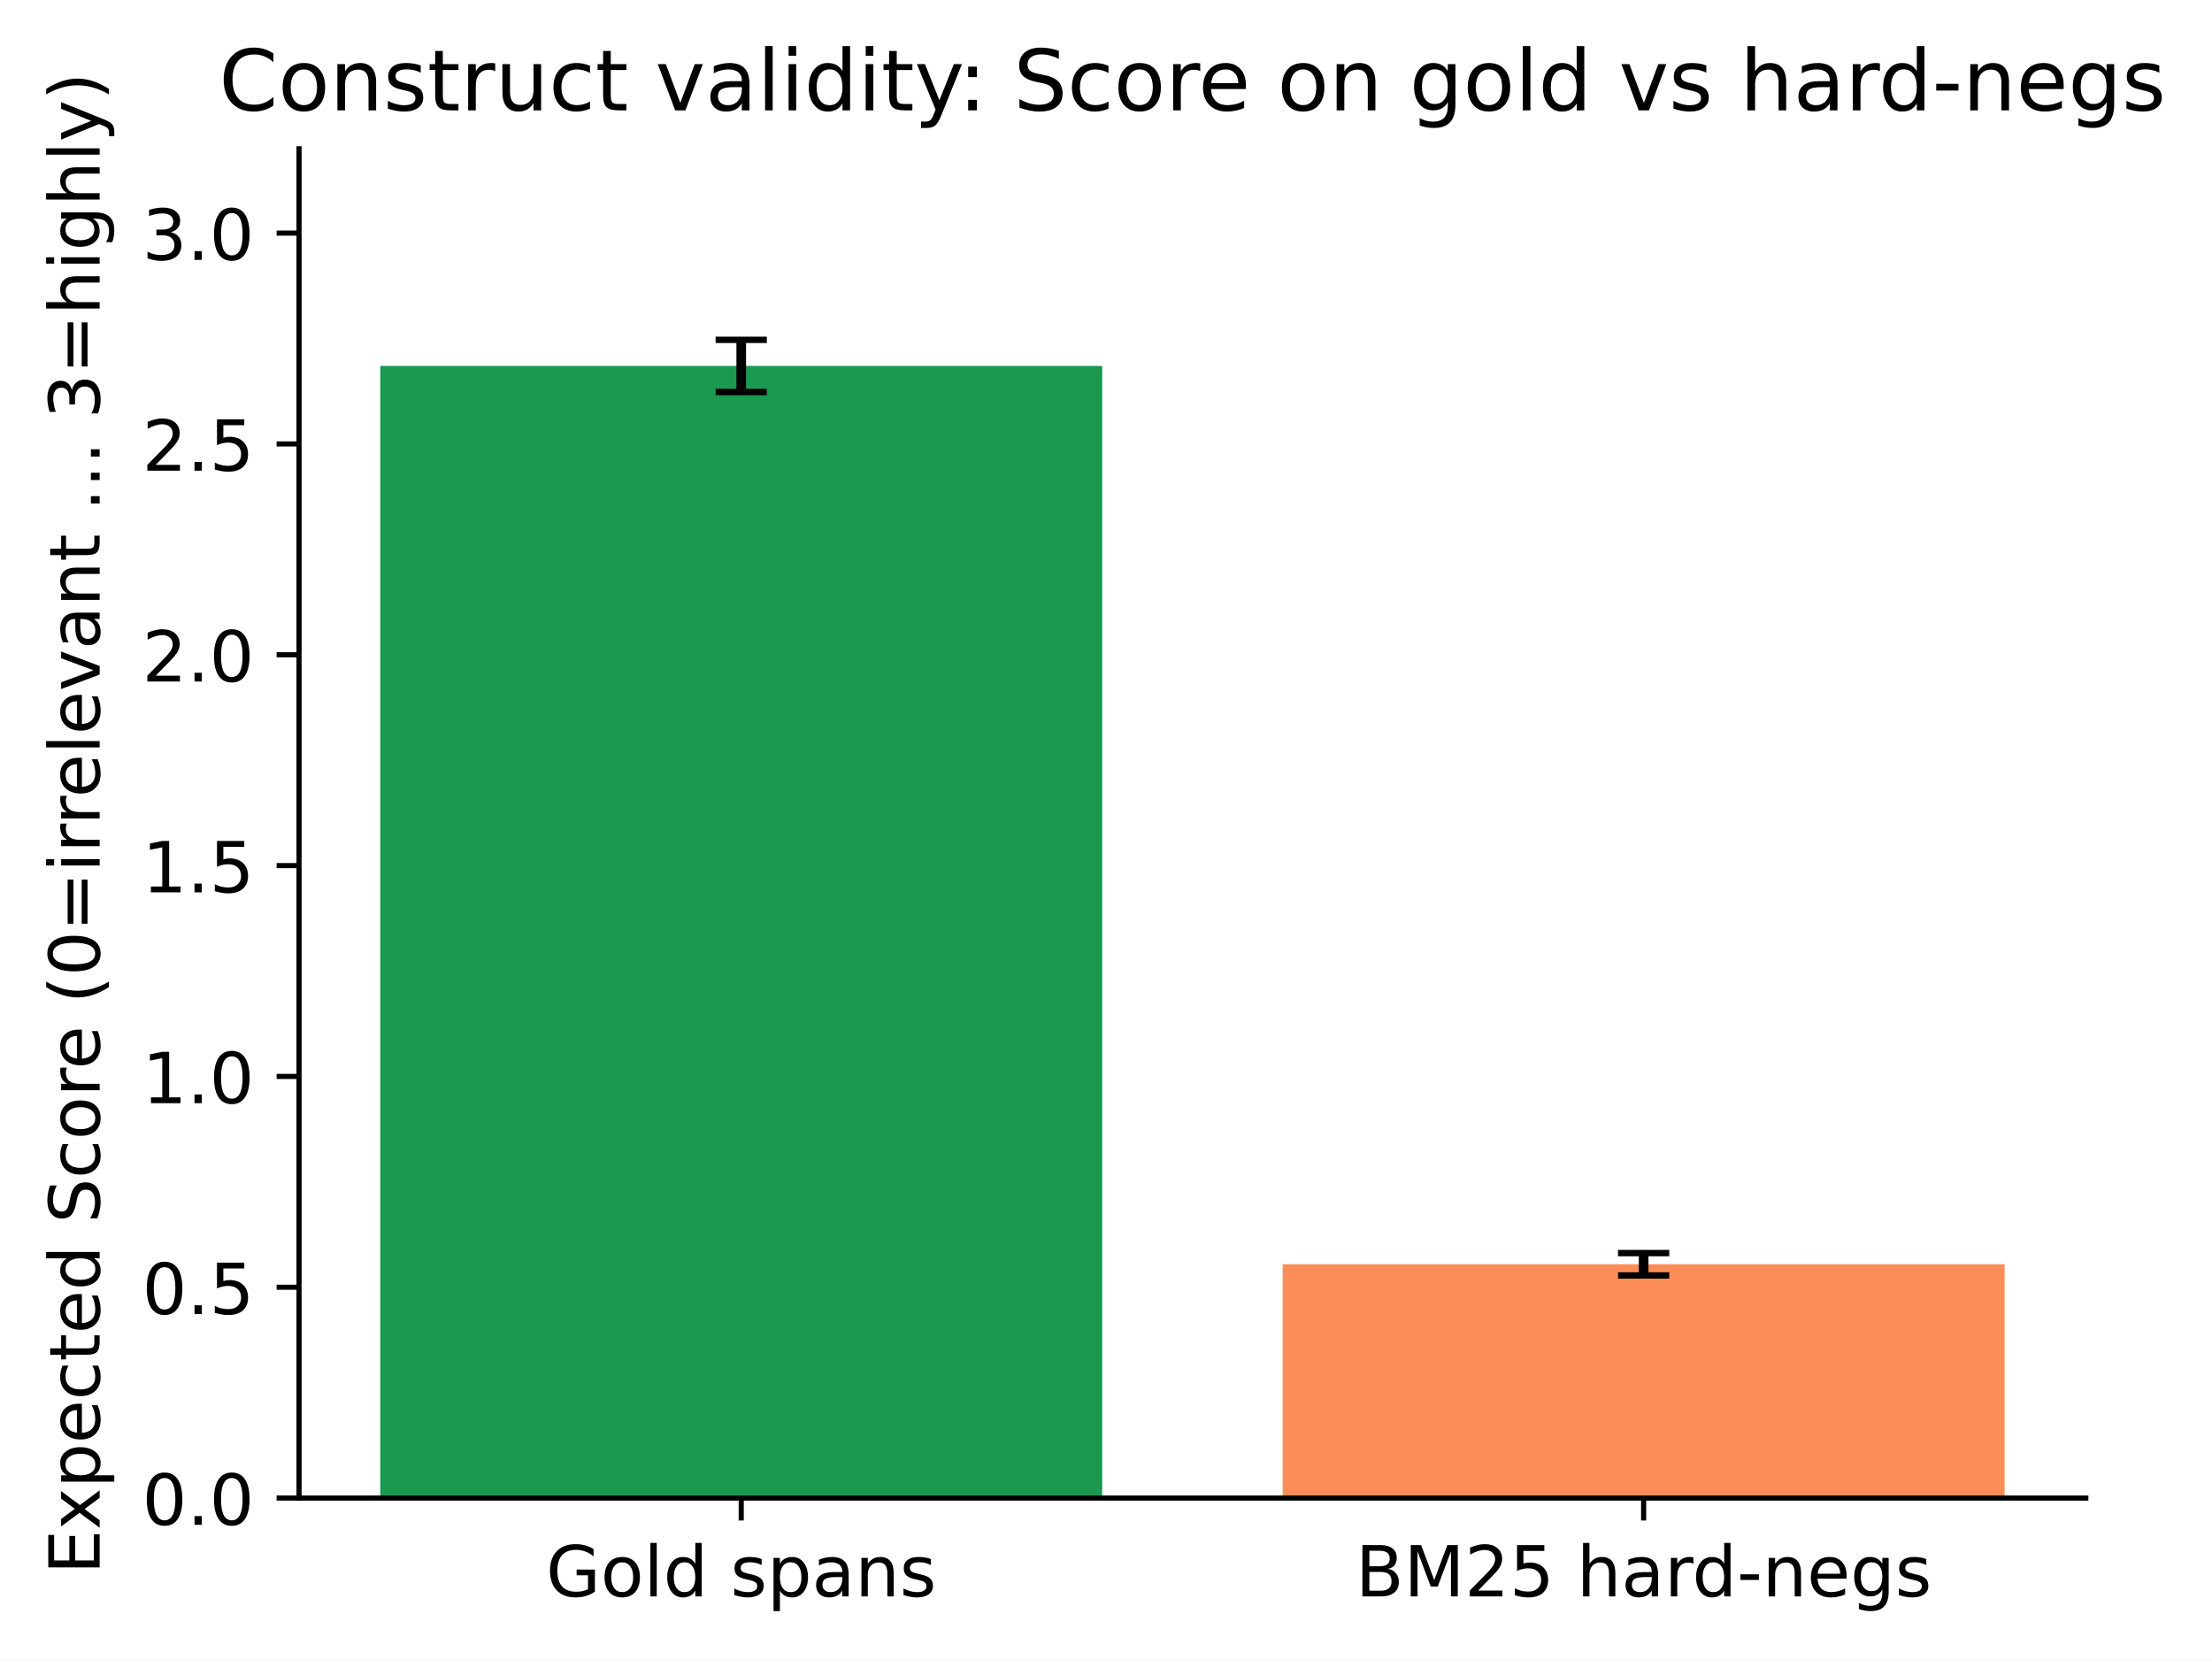
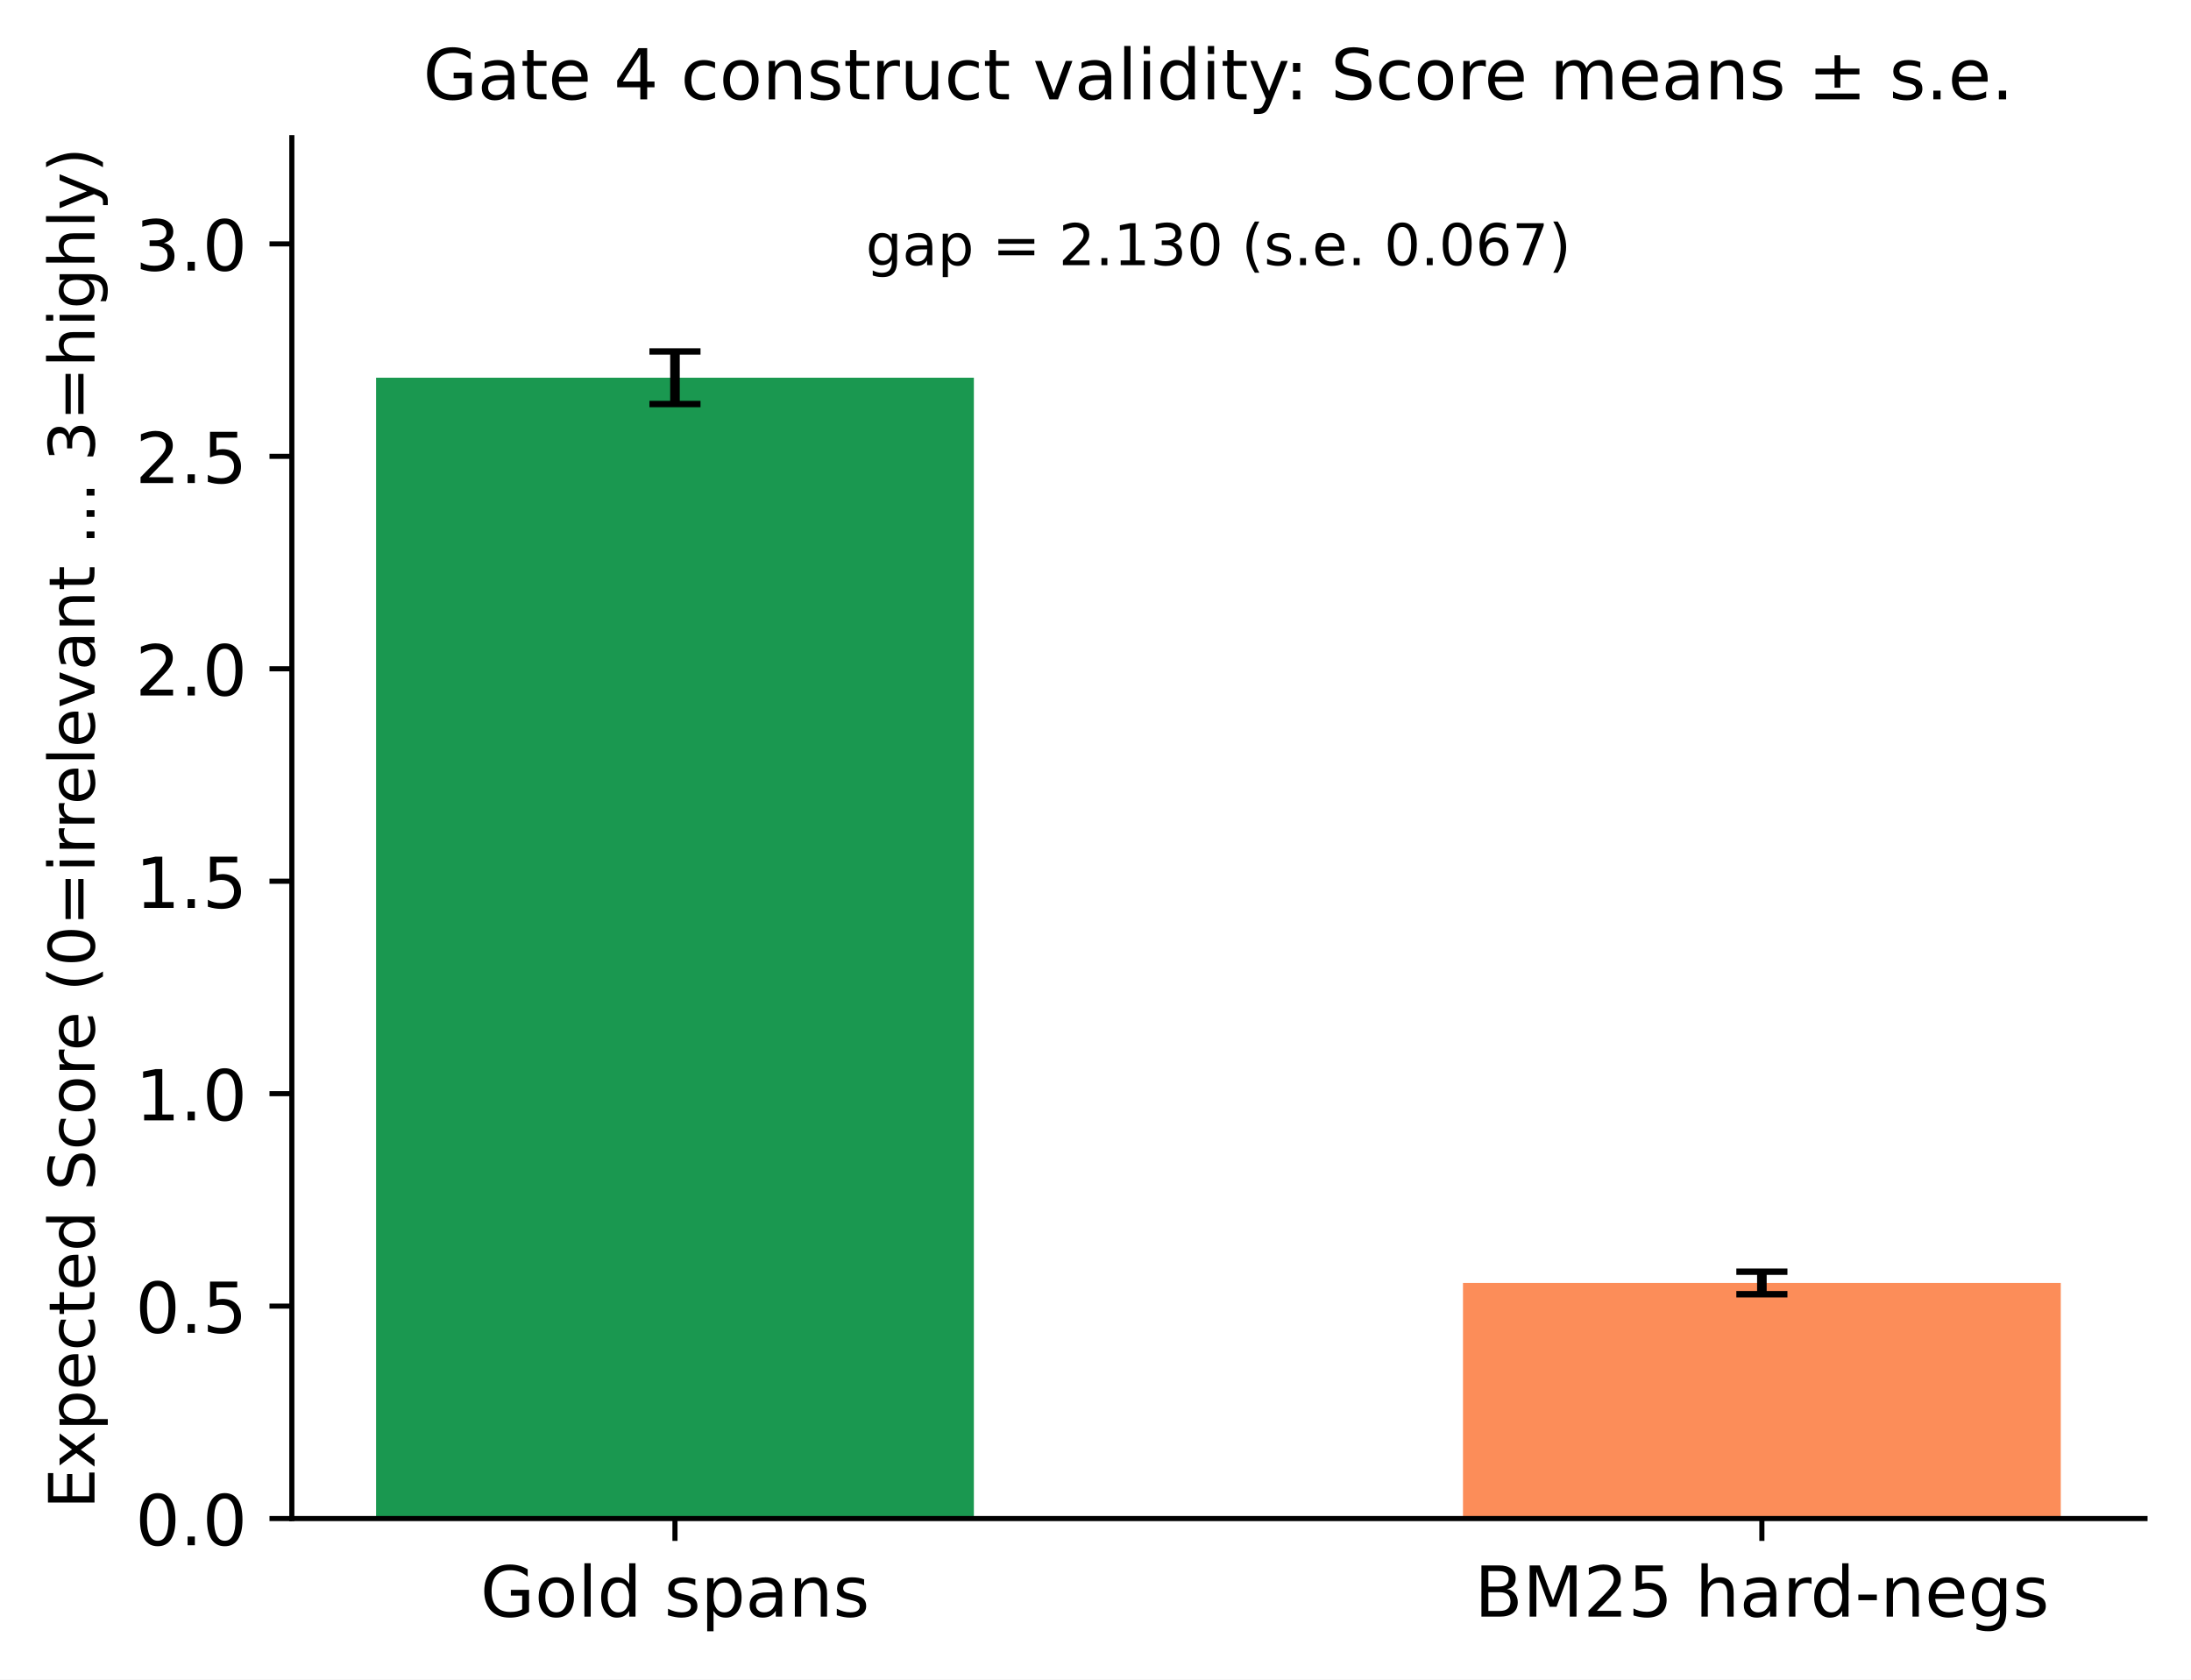
- <svg xmlns="http://www.w3.org/2000/svg" xmlns:xlink="http://www.w3.org/1999/xlink" width="345.397pt" height="259.103pt" viewBox="0 0 345.397 259.103" version="1.1">
+ <svg xmlns="http://www.w3.org/2000/svg" xmlns:xlink="http://www.w3.org/1999/xlink" width="343.054pt" height="262.975pt" viewBox="0 0 343.054 262.975" version="1.1">
  <defs>
    <style type="text/css">*{stroke-linejoin: round; stroke-linecap: butt}</style>
  </defs>
  <g id="figure_1">
    <g id="patch_1">
-       <path d="M -0 259.103  L 345.397 259.103  L 345.397 0  L -0 0  z " style="fill: #ffffff" />
+       <path d="M 0 262.975  L 343.054 262.975  L 343.054 0  L 0 0  z " style="fill: #ffffff" />
    </g>
    <g id="axes_1">
      <g id="patch_2">
-         <path d="M 46.694 233.902  L 325.694 233.902  L 325.694 23.23  L 46.694 23.23  z " style="fill: #ffffff" />
+         <path d="M 45.694 237.774  L 335.854 237.774  L 335.854 21.558  L 45.694 21.558  z " style="fill: #ffffff" />
      </g>
      <g id="patch_3">
-         <path d="M 59.376 233.902  L 172.103 233.902  L 172.103 57.135  L 59.376 57.135  z " clip-path="url(#pf8741331c6)" style="fill: #1a9850" />
+         <path d="M 58.883 237.774  L 152.483 237.774  L 152.483 59.147  L 58.883 59.147  z " clip-path="url(#pce13cbc22a)" style="fill: #1a9850" />
      </g>
      <g id="patch_4">
-         <path d="M 200.285 233.902  L 313.012 233.902  L 313.012 197.396  L 200.285 197.396  z " clip-path="url(#pf8741331c6)" style="fill: #fc8d59" />
+         <path d="M 229.065 237.774  L 322.665 237.774  L 322.665 200.884  L 229.065 200.884  z " clip-path="url(#pce13cbc22a)" style="fill: #fc8d59" />
      </g>
      <g id="matplotlib.axis_1">
        <g id="xtick_1">
          <g id="line2d_1">
            <defs>
-               <path id="mf55447195d" d="M 0 0  L 0 3.5  " style="stroke: #000000; stroke-width: 0.8" />
+               <path id="md27e82ccd0" d="M 0 0  L 0 3.5  " style="stroke: #000000; stroke-width: 0.8" />
            </defs>
            <g>
-               <use xlink:href="#mf55447195d" x="115.74" y="233.902" style="stroke: #000000; stroke-width: 0.8" />
+               <use xlink:href="#md27e82ccd0" x="105.683" y="237.774" style="stroke: #000000; stroke-width: 0.8" />
            </g>
          </g>
          <g id="text_1">
-             <g transform="translate(85.26717 249.2602) scale(0.11 -0.11)">
+             <g transform="translate(75.21073 253.1326) scale(0.11 -0.11)">
              <defs>
                <path id="DejaVuSans-2a" d="M 3809 666  L 3809 1919  L 2778 1919  L 2778 2438  L 4434 2438  L 4434 434  Q 4069 175 3628 42  Q 3188 -91 2688 -91  Q 1594 -91 976 548  Q 359 1188 359 2328  Q 359 3472 976 4111  Q 1594 4750 2688 4750  Q 3144 4750 3555 4637  Q 3966 4525 4313 4306  L 4313 3634  Q 3963 3931 3569 4081  Q 3175 4231 2741 4231  Q 1884 4231 1454 3753  Q 1025 3275 1025 2328  Q 1025 1384 1454 906  Q 1884 428 2741 428  Q 3075 428 3337 486  Q 3600 544 3809 666  z " transform="scale(0.015625)" />
                <path id="DejaVuSans-52" d="M 1959 3097  Q 1497 3097 1228 2736  Q 959 2375 959 1747  Q 959 1119 1226 758  Q 1494 397 1959 397  Q 2419 397 2687 759  Q 2956 1122 2956 1747  Q 2956 2369 2687 2733  Q 2419 3097 1959 3097  z M 1959 3584  Q 2709 3584 3137 3096  Q 3566 2609 3566 1747  Q 3566 888 3137 398  Q 2709 -91 1959 -91  Q 1206 -91 779 398  Q 353 888 353 1747  Q 353 2609 779 3096  Q 1206 3584 1959 3584  z " transform="scale(0.015625)" />
                <path id="DejaVuSans-4f" d="M 603 4863  L 1178 4863  L 1178 0  L 603 0  L 603 4863  z " transform="scale(0.015625)" />
                <path id="DejaVuSans-47" d="M 2906 2969  L 2906 4863  L 3481 4863  L 3481 0  L 2906 0  L 2906 525  Q 2725 213 2448 61  Q 2172 -91 1784 -91  Q 1150 -91 751 415  Q 353 922 353 1747  Q 353 2572 751 3078  Q 1150 3584 1784 3584  Q 2172 3584 2448 3432  Q 2725 3281 2906 2969  z M 947 1747  Q 947 1113 1208 752  Q 1469 391 1925 391  Q 2381 391 2643 752  Q 2906 1113 2906 1747  Q 2906 2381 2643 2742  Q 2381 3103 1925 3103  Q 1469 3103 1208 2742  Q 947 2381 947 1747  z " transform="scale(0.015625)" />
                <path id="DejaVuSans-3" transform="scale(0.015625)" />
                <path id="DejaVuSans-56" d="M 2834 3397  L 2834 2853  Q 2591 2978 2328 3040  Q 2066 3103 1784 3103  Q 1356 3103 1142 2972  Q 928 2841 928 2578  Q 928 2378 1081 2264  Q 1234 2150 1697 2047  L 1894 2003  Q 2506 1872 2764 1633  Q 3022 1394 3022 966  Q 3022 478 2636 193  Q 2250 -91 1575 -91  Q 1294 -91 989 -36  Q 684 19 347 128  L 347 722  Q 666 556 975 473  Q 1284 391 1588 391  Q 1994 391 2212 530  Q 2431 669 2431 922  Q 2431 1156 2273 1281  Q 2116 1406 1581 1522  L 1381 1569  Q 847 1681 609 1914  Q 372 2147 372 2553  Q 372 3047 722 3315  Q 1072 3584 1716 3584  Q 2034 3584 2315 3537  Q 2597 3491 2834 3397  z " transform="scale(0.015625)" />
                <path id="DejaVuSans-53" d="M 1159 525  L 1159 -1331  L 581 -1331  L 581 3500  L 1159 3500  L 1159 2969  Q 1341 3281 1617 3432  Q 1894 3584 2278 3584  Q 2916 3584 3314 3078  Q 3713 2572 3713 1747  Q 3713 922 3314 415  Q 2916 -91 2278 -91  Q 1894 -91 1617 61  Q 1341 213 1159 525  z M 3116 1747  Q 3116 2381 2855 2742  Q 2594 3103 2138 3103  Q 1681 3103 1420 2742  Q 1159 2381 1159 1747  Q 1159 1113 1420 752  Q 1681 391 2138 391  Q 2594 391 2855 752  Q 3116 1113 3116 1747  z " transform="scale(0.015625)" />
                <path id="DejaVuSans-44" d="M 2194 1759  Q 1497 1759 1228 1600  Q 959 1441 959 1056  Q 959 750 1161 570  Q 1363 391 1709 391  Q 2188 391 2477 730  Q 2766 1069 2766 1631  L 2766 1759  L 2194 1759  z M 3341 1997  L 3341 0  L 2766 0  L 2766 531  Q 2569 213 2275 61  Q 1981 -91 1556 -91  Q 1019 -91 701 211  Q 384 513 384 1019  Q 384 1609 779 1909  Q 1175 2209 1959 2209  L 2766 2209  L 2766 2266  Q 2766 2663 2505 2880  Q 2244 3097 1772 3097  Q 1472 3097 1187 3025  Q 903 2953 641 2809  L 641 3341  Q 956 3463 1253 3523  Q 1550 3584 1831 3584  Q 2591 3584 2966 3190  Q 3341 2797 3341 1997  z " transform="scale(0.015625)" />
                <path id="DejaVuSans-51" d="M 3513 2113  L 3513 0  L 2938 0  L 2938 2094  Q 2938 2591 2744 2837  Q 2550 3084 2163 3084  Q 1697 3084 1428 2787  Q 1159 2491 1159 1978  L 1159 0  L 581 0  L 581 3500  L 1159 3500  L 1159 2956  Q 1366 3272 1645 3428  Q 1925 3584 2291 3584  Q 2894 3584 3203 3211  Q 3513 2838 3513 2113  z " transform="scale(0.015625)" />
              </defs>
              <use xlink:href="#DejaVuSans-2a" />
              <use xlink:href="#DejaVuSans-52" transform="translate(77.48438 0)" />
              <use xlink:href="#DejaVuSans-4f" transform="translate(138.6719 0)" />
              <use xlink:href="#DejaVuSans-47" transform="translate(166.4531 0)" />
              <use xlink:href="#DejaVuSans-3" transform="translate(229.9375 0)" />
              <use xlink:href="#DejaVuSans-56" transform="translate(261.7188 0)" />
              <use xlink:href="#DejaVuSans-53" transform="translate(313.8125 0)" />
              <use xlink:href="#DejaVuSans-44" transform="translate(377.2969 0)" />
              <use xlink:href="#DejaVuSans-51" transform="translate(438.5781 0)" />
              <use xlink:href="#DejaVuSans-56" transform="translate(501.9531 0)" />
            </g>
          </g>
        </g>
        <g id="xtick_2">
          <g id="line2d_2">
            <g>
-               <use xlink:href="#mf55447195d" x="256.649" y="233.902" style="stroke: #000000; stroke-width: 0.8" />
+               <use xlink:href="#md27e82ccd0" x="275.865" y="237.774" style="stroke: #000000; stroke-width: 0.8" />
            </g>
          </g>
          <g id="text_2">
-             <g transform="translate(211.6597 249.2602) scale(0.11 -0.11)">
+             <g transform="translate(230.876 253.1326) scale(0.11 -0.11)">
              <defs>
                <path id="DejaVuSans-25" d="M 1259 2228  L 1259 519  L 2272 519  Q 2781 519 3026 730  Q 3272 941 3272 1375  Q 3272 1813 3026 2020  Q 2781 2228 2272 2228  L 1259 2228  z M 1259 4147  L 1259 2741  L 2194 2741  Q 2656 2741 2882 2914  Q 3109 3088 3109 3444  Q 3109 3797 2882 3972  Q 2656 4147 2194 4147  L 1259 4147  z M 628 4666  L 2241 4666  Q 2963 4666 3353 4366  Q 3744 4066 3744 3513  Q 3744 3084 3544 2831  Q 3344 2578 2956 2516  Q 3422 2416 3680 2098  Q 3938 1781 3938 1306  Q 3938 681 3513 340  Q 3088 0 2303 0  L 628 0  L 628 4666  z " transform="scale(0.015625)" />
                <path id="DejaVuSans-30" d="M 628 4666  L 1569 4666  L 2759 1491  L 3956 4666  L 4897 4666  L 4897 0  L 4281 0  L 4281 4097  L 3078 897  L 2444 897  L 1241 4097  L 1241 0  L 628 0  L 628 4666  z " transform="scale(0.015625)" />
                <path id="DejaVuSans-15" d="M 1228 531  L 3431 531  L 3431 0  L 469 0  L 469 531  Q 828 903 1448 1529  Q 2069 2156 2228 2338  Q 2531 2678 2651 2914  Q 2772 3150 2772 3378  Q 2772 3750 2511 3984  Q 2250 4219 1831 4219  Q 1534 4219 1204 4116  Q 875 4013 500 3803  L 500 4441  Q 881 4594 1212 4672  Q 1544 4750 1819 4750  Q 2544 4750 2975 4387  Q 3406 4025 3406 3419  Q 3406 3131 3298 2873  Q 3191 2616 2906 2266  Q 2828 2175 2409 1742  Q 1991 1309 1228 531  z " transform="scale(0.015625)" />
                <path id="DejaVuSans-18" d="M 691 4666  L 3169 4666  L 3169 4134  L 1269 4134  L 1269 2991  Q 1406 3038 1543 3061  Q 1681 3084 1819 3084  Q 2600 3084 3056 2656  Q 3513 2228 3513 1497  Q 3513 744 3044 326  Q 2575 -91 1722 -91  Q 1428 -91 1123 -41  Q 819 9 494 109  L 494 744  Q 775 591 1075 516  Q 1375 441 1709 441  Q 2250 441 2565 725  Q 2881 1009 2881 1497  Q 2881 1984 2565 2268  Q 2250 2553 1709 2553  Q 1456 2553 1204 2497  Q 953 2441 691 2322  L 691 4666  z " transform="scale(0.015625)" />
                <path id="DejaVuSans-4b" d="M 3513 2113  L 3513 0  L 2938 0  L 2938 2094  Q 2938 2591 2744 2837  Q 2550 3084 2163 3084  Q 1697 3084 1428 2787  Q 1159 2491 1159 1978  L 1159 0  L 581 0  L 581 4863  L 1159 4863  L 1159 2956  Q 1366 3272 1645 3428  Q 1925 3584 2291 3584  Q 2894 3584 3203 3211  Q 3513 2838 3513 2113  z " transform="scale(0.015625)" />
                <path id="DejaVuSans-55" d="M 2631 2963  Q 2534 3019 2420 3045  Q 2306 3072 2169 3072  Q 1681 3072 1420 2755  Q 1159 2438 1159 1844  L 1159 0  L 581 0  L 581 3500  L 1159 3500  L 1159 2956  Q 1341 3275 1631 3429  Q 1922 3584 2338 3584  Q 2397 3584 2469 3576  Q 2541 3569 2628 3553  L 2631 2963  z " transform="scale(0.015625)" />
                <path id="DejaVuSans-10" d="M 313 2009  L 1997 2009  L 1997 1497  L 313 1497  L 313 2009  z " transform="scale(0.015625)" />
                <path id="DejaVuSans-48" d="M 3597 1894  L 3597 1613  L 953 1613  Q 991 1019 1311 708  Q 1631 397 2203 397  Q 2534 397 2845 478  Q 3156 559 3463 722  L 3463 178  Q 3153 47 2828 -22  Q 2503 -91 2169 -91  Q 1331 -91 842 396  Q 353 884 353 1716  Q 353 2575 817 3079  Q 1281 3584 2069 3584  Q 2775 3584 3186 3129  Q 3597 2675 3597 1894  z M 3022 2063  Q 3016 2534 2758 2815  Q 2500 3097 2075 3097  Q 1594 3097 1305 2825  Q 1016 2553 972 2059  L 3022 2063  z " transform="scale(0.015625)" />
                <path id="DejaVuSans-4a" d="M 2906 1791  Q 2906 2416 2648 2759  Q 2391 3103 1925 3103  Q 1463 3103 1205 2759  Q 947 2416 947 1791  Q 947 1169 1205 825  Q 1463 481 1925 481  Q 2391 481 2648 825  Q 2906 1169 2906 1791  z M 3481 434  Q 3481 -459 3084 -895  Q 2688 -1331 1869 -1331  Q 1566 -1331 1297 -1286  Q 1028 -1241 775 -1147  L 775 -588  Q 1028 -725 1275 -790  Q 1522 -856 1778 -856  Q 2344 -856 2625 -561  Q 2906 -266 2906 331  L 2906 616  Q 2728 306 2450 153  Q 2172 0 1784 0  Q 1141 0 747 490  Q 353 981 353 1791  Q 353 2603 747 3093  Q 1141 3584 1784 3584  Q 2172 3584 2450 3431  Q 2728 3278 2906 2969  L 2906 3500  L 3481 3500  L 3481 434  z " transform="scale(0.015625)" />
              </defs>
              <use xlink:href="#DejaVuSans-25" />
              <use xlink:href="#DejaVuSans-30" transform="translate(68.60938 0)" />
              <use xlink:href="#DejaVuSans-15" transform="translate(154.8906 0)" />
              <use xlink:href="#DejaVuSans-18" transform="translate(218.5156 0)" />
              <use xlink:href="#DejaVuSans-3" transform="translate(282.1406 0)" />
              <use xlink:href="#DejaVuSans-4b" transform="translate(313.9219 0)" />
              <use xlink:href="#DejaVuSans-44" transform="translate(377.2969 0)" />
              <use xlink:href="#DejaVuSans-55" transform="translate(438.5781 0)" />
              <use xlink:href="#DejaVuSans-47" transform="translate(477.9375 0)" />
              <use xlink:href="#DejaVuSans-10" transform="translate(541.4219 0)" />
              <use xlink:href="#DejaVuSans-51" transform="translate(577.5 0)" />
              <use xlink:href="#DejaVuSans-48" transform="translate(640.875 0)" />
              <use xlink:href="#DejaVuSans-4a" transform="translate(702.4062 0)" />
              <use xlink:href="#DejaVuSans-56" transform="translate(765.8906 0)" />
            </g>
          </g>
        </g>
      </g>
      <g id="matplotlib.axis_2">
        <g id="ytick_1">
          <g id="line2d_3">
            <defs>
-               <path id="ma8fca2853e" d="M 0 0  L -3.5 0  " style="stroke: #000000; stroke-width: 0.8" />
+               <path id="m6149e60614" d="M 0 0  L -3.5 0  " style="stroke: #000000; stroke-width: 0.8" />
            </defs>
            <g>
-               <use xlink:href="#ma8fca2853e" x="46.694" y="233.902" style="stroke: #000000; stroke-width: 0.8" />
+               <use xlink:href="#m6149e60614" x="45.694" y="237.774" style="stroke: #000000; stroke-width: 0.8" />
            </g>
          </g>
          <g id="text_3">
-             <g transform="translate(22.20086 238.0806) scale(0.11 -0.11)">
+             <g transform="translate(21.20078 241.953) scale(0.11 -0.11)">
              <defs>
                <path id="DejaVuSans-13" d="M 2034 4250  Q 1547 4250 1301 3770  Q 1056 3291 1056 2328  Q 1056 1369 1301 889  Q 1547 409 2034 409  Q 2525 409 2770 889  Q 3016 1369 3016 2328  Q 3016 3291 2770 3770  Q 2525 4250 2034 4250  z M 2034 4750  Q 2819 4750 3233 4129  Q 3647 3509 3647 2328  Q 3647 1150 3233 529  Q 2819 -91 2034 -91  Q 1250 -91 836 529  Q 422 1150 422 2328  Q 422 3509 836 4129  Q 1250 4750 2034 4750  z " transform="scale(0.015625)" />
                <path id="DejaVuSans-11" d="M 684 794  L 1344 794  L 1344 0  L 684 0  L 684 794  z " transform="scale(0.015625)" />
              </defs>
              <use xlink:href="#DejaVuSans-13" />
              <use xlink:href="#DejaVuSans-11" transform="translate(63.625 0)" />
              <use xlink:href="#DejaVuSans-13" transform="translate(95.40625 0)" />
            </g>
          </g>
        </g>
        <g id="ytick_2">
          <g id="line2d_4">
            <g>
-               <use xlink:href="#ma8fca2853e" x="46.694" y="200.984" style="stroke: #000000; stroke-width: 0.8" />
+               <use xlink:href="#m6149e60614" x="45.694" y="204.51" style="stroke: #000000; stroke-width: 0.8" />
            </g>
          </g>
          <g id="text_4">
-             <g transform="translate(22.20086 205.1631) scale(0.11 -0.11)">
+             <g transform="translate(21.20078 208.689) scale(0.11 -0.11)">
              <use xlink:href="#DejaVuSans-13" />
              <use xlink:href="#DejaVuSans-11" transform="translate(63.625 0)" />
              <use xlink:href="#DejaVuSans-18" transform="translate(95.40625 0)" />
            </g>
          </g>
        </g>
        <g id="ytick_3">
          <g id="line2d_5">
            <g>
-               <use xlink:href="#ma8fca2853e" x="46.694" y="168.067" style="stroke: #000000; stroke-width: 0.8" />
+               <use xlink:href="#m6149e60614" x="45.694" y="171.246" style="stroke: #000000; stroke-width: 0.8" />
            </g>
          </g>
          <g id="text_5">
-             <g transform="translate(22.20086 172.2456) scale(0.11 -0.11)">
+             <g transform="translate(21.20078 175.425) scale(0.11 -0.11)">
              <defs>
                <path id="DejaVuSans-14" d="M 794 531  L 1825 531  L 1825 4091  L 703 3866  L 703 4441  L 1819 4666  L 2450 4666  L 2450 531  L 3481 531  L 3481 0  L 794 0  L 794 531  z " transform="scale(0.015625)" />
              </defs>
              <use xlink:href="#DejaVuSans-14" />
              <use xlink:href="#DejaVuSans-11" transform="translate(63.625 0)" />
              <use xlink:href="#DejaVuSans-13" transform="translate(95.40625 0)" />
            </g>
          </g>
        </g>
        <g id="ytick_4">
          <g id="line2d_6">
            <g>
-               <use xlink:href="#ma8fca2853e" x="46.694" y="135.149" style="stroke: #000000; stroke-width: 0.8" />
+               <use xlink:href="#m6149e60614" x="45.694" y="137.982" style="stroke: #000000; stroke-width: 0.8" />
            </g>
          </g>
          <g id="text_6">
-             <g transform="translate(22.20086 139.3281) scale(0.11 -0.11)">
+             <g transform="translate(21.20078 142.161) scale(0.11 -0.11)">
              <use xlink:href="#DejaVuSans-14" />
              <use xlink:href="#DejaVuSans-11" transform="translate(63.625 0)" />
              <use xlink:href="#DejaVuSans-18" transform="translate(95.40625 0)" />
            </g>
          </g>
        </g>
        <g id="ytick_5">
          <g id="line2d_7">
            <g>
-               <use xlink:href="#ma8fca2853e" x="46.694" y="102.232" style="stroke: #000000; stroke-width: 0.8" />
+               <use xlink:href="#m6149e60614" x="45.694" y="104.718" style="stroke: #000000; stroke-width: 0.8" />
            </g>
          </g>
          <g id="text_7">
-             <g transform="translate(22.20086 106.4106) scale(0.11 -0.11)">
+             <g transform="translate(21.20078 108.897) scale(0.11 -0.11)">
              <use xlink:href="#DejaVuSans-15" />
              <use xlink:href="#DejaVuSans-11" transform="translate(63.625 0)" />
              <use xlink:href="#DejaVuSans-13" transform="translate(95.40625 0)" />
            </g>
          </g>
        </g>
        <g id="ytick_6">
          <g id="line2d_8">
            <g>
-               <use xlink:href="#ma8fca2853e" x="46.694" y="69.314" style="stroke: #000000; stroke-width: 0.8" />
+               <use xlink:href="#m6149e60614" x="45.694" y="71.454" style="stroke: #000000; stroke-width: 0.8" />
            </g>
          </g>
          <g id="text_8">
-             <g transform="translate(22.20086 73.49315) scale(0.11 -0.11)">
+             <g transform="translate(21.20078 75.63299) scale(0.11 -0.11)">
              <use xlink:href="#DejaVuSans-15" />
              <use xlink:href="#DejaVuSans-11" transform="translate(63.625 0)" />
              <use xlink:href="#DejaVuSans-18" transform="translate(95.40625 0)" />
            </g>
          </g>
        </g>
        <g id="ytick_7">
          <g id="line2d_9">
            <g>
-               <use xlink:href="#ma8fca2853e" x="46.694" y="36.397" style="stroke: #000000; stroke-width: 0.8" />
+               <use xlink:href="#m6149e60614" x="45.694" y="38.19" style="stroke: #000000; stroke-width: 0.8" />
            </g>
          </g>
          <g id="text_9">
-             <g transform="translate(22.20086 40.57565) scale(0.11 -0.11)">
+             <g transform="translate(21.20078 42.36899) scale(0.11 -0.11)">
              <defs>
                <path id="DejaVuSans-16" d="M 2597 2516  Q 3050 2419 3304 2112  Q 3559 1806 3559 1356  Q 3559 666 3084 287  Q 2609 -91 1734 -91  Q 1441 -91 1130 -33  Q 819 25 488 141  L 488 750  Q 750 597 1062 519  Q 1375 441 1716 441  Q 2309 441 2620 675  Q 2931 909 2931 1356  Q 2931 1769 2642 2001  Q 2353 2234 1838 2234  L 1294 2234  L 1294 2753  L 1863 2753  Q 2328 2753 2575 2939  Q 2822 3125 2822 3475  Q 2822 3834 2567 4026  Q 2313 4219 1838 4219  Q 1578 4219 1281 4162  Q 984 4106 628 3988  L 628 4550  Q 988 4650 1302 4700  Q 1616 4750 1894 4750  Q 2613 4750 3031 4423  Q 3450 4097 3450 3541  Q 3450 3153 3228 2886  Q 3006 2619 2597 2516  z " transform="scale(0.015625)" />
              </defs>
              <use xlink:href="#DejaVuSans-16" />
              <use xlink:href="#DejaVuSans-11" transform="translate(63.625 0)" />
              <use xlink:href="#DejaVuSans-13" transform="translate(95.40625 0)" />
            </g>
          </g>
        </g>
        <g id="text_10">
-           <g transform="translate(15.55828 245.8045) rotate(-90) scale(0.11 -0.11)">
+           <g transform="translate(14.79844 236.2467) rotate(-90) scale(0.1 -0.1)">
            <defs>
              <path id="DejaVuSans-28" d="M 628 4666  L 3578 4666  L 3578 4134  L 1259 4134  L 1259 2753  L 3481 2753  L 3481 2222  L 1259 2222  L 1259 531  L 3634 531  L 3634 0  L 628 0  L 628 4666  z " transform="scale(0.015625)" />
              <path id="DejaVuSans-5b" d="M 3513 3500  L 2247 1797  L 3578 0  L 2900 0  L 1881 1375  L 863 0  L 184 0  L 1544 1831  L 300 3500  L 978 3500  L 1906 2253  L 2834 3500  L 3513 3500  z " transform="scale(0.015625)" />
              <path id="DejaVuSans-46" d="M 3122 3366  L 3122 2828  Q 2878 2963 2633 3030  Q 2388 3097 2138 3097  Q 1578 3097 1268 2742  Q 959 2388 959 1747  Q 959 1106 1268 751  Q 1578 397 2138 397  Q 2388 397 2633 464  Q 2878 531 3122 666  L 3122 134  Q 2881 22 2623 -34  Q 2366 -91 2075 -91  Q 1284 -91 818 406  Q 353 903 353 1747  Q 353 2603 823 3093  Q 1294 3584 2113 3584  Q 2378 3584 2631 3529  Q 2884 3475 3122 3366  z " transform="scale(0.015625)" />
              <path id="DejaVuSans-57" d="M 1172 4494  L 1172 3500  L 2356 3500  L 2356 3053  L 1172 3053  L 1172 1153  Q 1172 725 1289 603  Q 1406 481 1766 481  L 2356 481  L 2356 0  L 1766 0  Q 1100 0 847 248  Q 594 497 594 1153  L 594 3053  L 172 3053  L 172 3500  L 594 3500  L 594 4494  L 1172 4494  z " transform="scale(0.015625)" />
              <path id="DejaVuSans-36" d="M 3425 4513  L 3425 3897  Q 3066 4069 2747 4153  Q 2428 4238 2131 4238  Q 1616 4238 1336 4038  Q 1056 3838 1056 3469  Q 1056 3159 1242 3001  Q 1428 2844 1947 2747  L 2328 2669  Q 3034 2534 3370 2195  Q 3706 1856 3706 1288  Q 3706 609 3251 259  Q 2797 -91 1919 -91  Q 1588 -91 1214 -16  Q 841 59 441 206  L 441 856  Q 825 641 1194 531  Q 1563 422 1919 422  Q 2459 422 2753 634  Q 3047 847 3047 1241  Q 3047 1584 2836 1778  Q 2625 1972 2144 2069  L 1759 2144  Q 1053 2284 737 2584  Q 422 2884 422 3419  Q 422 4038 858 4394  Q 1294 4750 2059 4750  Q 2388 4750 2728 4690  Q 3069 4631 3425 4513  z " transform="scale(0.015625)" />
              <path id="DejaVuSans-b" d="M 1984 4856  Q 1566 4138 1362 3434  Q 1159 2731 1159 2009  Q 1159 1288 1364 580  Q 1569 -128 1984 -844  L 1484 -844  Q 1016 -109 783 600  Q 550 1309 550 2009  Q 550 2706 781 3412  Q 1013 4119 1484 4856  L 1984 4856  z " transform="scale(0.015625)" />
              <path id="DejaVuSans-20" d="M 678 2906  L 4684 2906  L 4684 2381  L 678 2381  L 678 2906  z M 678 1631  L 4684 1631  L 4684 1100  L 678 1100  L 678 1631  z " transform="scale(0.015625)" />
              <path id="DejaVuSans-4c" d="M 603 3500  L 1178 3500  L 1178 0  L 603 0  L 603 3500  z M 603 4863  L 1178 4863  L 1178 4134  L 603 4134  L 603 4863  z " transform="scale(0.015625)" />
              <path id="DejaVuSans-59" d="M 191 3500  L 800 3500  L 1894 563  L 2988 3500  L 3597 3500  L 2284 0  L 1503 0  L 191 3500  z " transform="scale(0.015625)" />
              <path id="DejaVuSans-b08" d="M 2869 794  L 3531 794  L 3531 0  L 2869 0  L 2869 794  z M 4997 794  L 5663 794  L 5663 0  L 4997 0  L 4997 794  z M 738 794  L 1403 794  L 1403 0  L 738 0  L 738 794  z " transform="scale(0.015625)" />
              <path id="DejaVuSans-5c" d="M 2059 -325  Q 1816 -950 1584 -1140  Q 1353 -1331 966 -1331  L 506 -1331  L 506 -850  L 844 -850  Q 1081 -850 1212 -737  Q 1344 -625 1503 -206  L 1606 56  L 191 3500  L 800 3500  L 1894 763  L 2988 3500  L 3597 3500  L 2059 -325  z " transform="scale(0.015625)" />
              <path id="DejaVuSans-c" d="M 513 4856  L 1013 4856  Q 1481 4119 1714 3412  Q 1947 2706 1947 2009  Q 1947 1309 1714 600  Q 1481 -109 1013 -844  L 513 -844  Q 928 -128 1133 580  Q 1338 1288 1338 2009  Q 1338 2731 1133 3434  Q 928 4138 513 4856  z " transform="scale(0.015625)" />
            </defs>
            <use xlink:href="#DejaVuSans-28" />
            <use xlink:href="#DejaVuSans-5b" transform="translate(63.1875 0)" />
            <use xlink:href="#DejaVuSans-53" transform="translate(122.375 0)" />
            <use xlink:href="#DejaVuSans-48" transform="translate(185.8594 0)" />
            <use xlink:href="#DejaVuSans-46" transform="translate(247.3906 0)" />
            <use xlink:href="#DejaVuSans-57" transform="translate(302.375 0)" />
            <use xlink:href="#DejaVuSans-48" transform="translate(341.5781 0)" />
            <use xlink:href="#DejaVuSans-47" transform="translate(403.1094 0)" />
            <use xlink:href="#DejaVuSans-3" transform="translate(466.5938 0)" />
            <use xlink:href="#DejaVuSans-36" transform="translate(498.375 0)" />
            <use xlink:href="#DejaVuSans-46" transform="translate(561.8594 0)" />
            <use xlink:href="#DejaVuSans-52" transform="translate(616.8438 0)" />
            <use xlink:href="#DejaVuSans-55" transform="translate(678.0312 0)" />
            <use xlink:href="#DejaVuSans-48" transform="translate(716.9375 0)" />
            <use xlink:href="#DejaVuSans-3" transform="translate(778.4688 0)" />
            <use xlink:href="#DejaVuSans-b" transform="translate(810.25 0)" />
            <use xlink:href="#DejaVuSans-13" transform="translate(849.2656 0)" />
            <use xlink:href="#DejaVuSans-20" transform="translate(912.8906 0)" />
            <use xlink:href="#DejaVuSans-4c" transform="translate(996.6875 0)" />
            <use xlink:href="#DejaVuSans-55" transform="translate(1024.469 0)" />
            <use xlink:href="#DejaVuSans-55" transform="translate(1063.828 0)" />
            <use xlink:href="#DejaVuSans-48" transform="translate(1102.734 0)" />
            <use xlink:href="#DejaVuSans-4f" transform="translate(1164.266 0)" />
            <use xlink:href="#DejaVuSans-48" transform="translate(1192.047 0)" />
            <use xlink:href="#DejaVuSans-59" transform="translate(1253.578 0)" />
            <use xlink:href="#DejaVuSans-44" transform="translate(1312.766 0)" />
            <use xlink:href="#DejaVuSans-51" transform="translate(1374.047 0)" />
            <use xlink:href="#DejaVuSans-57" transform="translate(1437.422 0)" />
            <use xlink:href="#DejaVuSans-3" transform="translate(1476.625 0)" />
            <use xlink:href="#DejaVuSans-b08" transform="translate(1508.406 0)" />
            <use xlink:href="#DejaVuSans-3" transform="translate(1608.406 0)" />
            <use xlink:href="#DejaVuSans-16" transform="translate(1640.188 0)" />
            <use xlink:href="#DejaVuSans-20" transform="translate(1703.812 0)" />
            <use xlink:href="#DejaVuSans-4b" transform="translate(1787.609 0)" />
            <use xlink:href="#DejaVuSans-4c" transform="translate(1850.984 0)" />
            <use xlink:href="#DejaVuSans-4a" transform="translate(1878.766 0)" />
            <use xlink:href="#DejaVuSans-4b" transform="translate(1942.25 0)" />
            <use xlink:href="#DejaVuSans-4f" transform="translate(2005.625 0)" />
            <use xlink:href="#DejaVuSans-5c" transform="translate(2033.406 0)" />
            <use xlink:href="#DejaVuSans-c" transform="translate(2092.594 0)" />
          </g>
        </g>
      </g>
      <g id="LineCollection_1">
-         <path d="M 115.74 61.209  L 115.74 53.061  " clip-path="url(#pf8741331c6)" style="fill: none; stroke: #000000; stroke-width: 1.5" />
-         <path d="M 256.649 199.143  L 256.649 195.649  " clip-path="url(#pf8741331c6)" style="fill: none; stroke: #000000; stroke-width: 1.5" />
+         <path d="M 105.683 63.264  L 105.683 55.03  " clip-path="url(#pce13cbc22a)" style="fill: none; stroke: #000000; stroke-width: 1.5" />
+         <path d="M 275.865 202.65  L 275.865 199.119  " clip-path="url(#pce13cbc22a)" style="fill: none; stroke: #000000; stroke-width: 1.5" />
      </g>
      <g id="line2d_10">
        <defs>
-           <path id="mb278ba011f" d="M 4 0  L -4 -0  " style="stroke: #000000" />
+           <path id="m98c6b1ba9b" d="M 4 0  L -4 -0  " style="stroke: #000000" />
        </defs>
-         <g clip-path="url(#pf8741331c6)">
-           <use xlink:href="#mb278ba011f" x="115.74" y="61.209" style="fill: #1f77b4; stroke: #000000" />
-           <use xlink:href="#mb278ba011f" x="256.649" y="199.143" style="fill: #1f77b4; stroke: #000000" />
+         <g clip-path="url(#pce13cbc22a)">
+           <use xlink:href="#m98c6b1ba9b" x="105.683" y="63.264" style="fill: #1f77b4; stroke: #000000" />
+           <use xlink:href="#m98c6b1ba9b" x="275.865" y="202.65" style="fill: #1f77b4; stroke: #000000" />
        </g>
      </g>
      <g id="line2d_11">
-         <g clip-path="url(#pf8741331c6)">
-           <use xlink:href="#mb278ba011f" x="115.74" y="53.061" style="fill: #1f77b4; stroke: #000000" />
-           <use xlink:href="#mb278ba011f" x="256.649" y="195.649" style="fill: #1f77b4; stroke: #000000" />
+         <g clip-path="url(#pce13cbc22a)">
+           <use xlink:href="#m98c6b1ba9b" x="105.683" y="55.03" style="fill: #1f77b4; stroke: #000000" />
+           <use xlink:href="#m98c6b1ba9b" x="275.865" y="199.119" style="fill: #1f77b4; stroke: #000000" />
        </g>
      </g>
      <g id="patch_5">
-         <path d="M 46.694 233.902  L 46.694 23.23  " style="fill: none; stroke: #000000; stroke-width: 0.8; stroke-linejoin: miter; stroke-linecap: square" />
+         <path d="M 45.694 237.774  L 45.694 21.558  " style="fill: none; stroke: #000000; stroke-width: 0.8; stroke-linejoin: miter; stroke-linecap: square" />
      </g>
      <g id="patch_6">
-         <path d="M 46.694 233.902  L 325.694 233.902  " style="fill: none; stroke: #000000; stroke-width: 0.8; stroke-linejoin: miter; stroke-linecap: square" />
+         <path d="M 45.694 237.774  L 335.854 237.774  " style="fill: none; stroke: #000000; stroke-width: 0.8; stroke-linejoin: miter; stroke-linecap: square" />
      </g>
      <g id="text_11">
-         <g transform="translate(34.19114 17.22994) scale(0.132 -0.132)">
+         <g transform="translate(135.5613 41.51668) scale(0.09 -0.09)">
          <defs>
-             <path id="DejaVuSans-26" d="M 4122 4306  L 4122 3641  Q 3803 3938 3442 4084  Q 3081 4231 2675 4231  Q 1875 4231 1450 3742  Q 1025 3253 1025 2328  Q 1025 1406 1450 917  Q 1875 428 2675 428  Q 3081 428 3442 575  Q 3803 722 4122 1019  L 4122 359  Q 3791 134 3420 21  Q 3050 -91 2638 -91  Q 1578 -91 968 557  Q 359 1206 359 2328  Q 359 3453 968 4101  Q 1578 4750 2638 4750  Q 3056 4750 3426 4639  Q 3797 4528 4122 4306  z " transform="scale(0.015625)" />
+             <path id="DejaVuSans-19" d="M 2113 2584  Q 1688 2584 1439 2293  Q 1191 2003 1191 1497  Q 1191 994 1439 701  Q 1688 409 2113 409  Q 2538 409 2786 701  Q 3034 994 3034 1497  Q 3034 2003 2786 2293  Q 2538 2584 2113 2584  z M 3366 4563  L 3366 3988  Q 3128 4100 2886 4159  Q 2644 4219 2406 4219  Q 1781 4219 1451 3797  Q 1122 3375 1075 2522  Q 1259 2794 1537 2939  Q 1816 3084 2150 3084  Q 2853 3084 3261 2657  Q 3669 2231 3669 1497  Q 3669 778 3244 343  Q 2819 -91 2113 -91  Q 1303 -91 875 529  Q 447 1150 447 2328  Q 447 3434 972 4092  Q 1497 4750 2381 4750  Q 2619 4750 2861 4703  Q 3103 4656 3366 4563  z " transform="scale(0.015625)" />
+             <path id="DejaVuSans-1a" d="M 525 4666  L 3525 4666  L 3525 4397  L 1831 0  L 1172 0  L 2766 4134  L 525 4134  L 525 4666  z " transform="scale(0.015625)" />
+           </defs>
+           <use xlink:href="#DejaVuSans-4a" />
+           <use xlink:href="#DejaVuSans-44" transform="translate(63.48438 0)" />
+           <use xlink:href="#DejaVuSans-53" transform="translate(124.7656 0)" />
+           <use xlink:href="#DejaVuSans-3" transform="translate(188.25 0)" />
+           <use xlink:href="#DejaVuSans-20" transform="translate(220.0312 0)" />
+           <use xlink:href="#DejaVuSans-3" transform="translate(303.8281 0)" />
+           <use xlink:href="#DejaVuSans-15" transform="translate(335.6094 0)" />
+           <use xlink:href="#DejaVuSans-11" transform="translate(399.2344 0)" />
+           <use xlink:href="#DejaVuSans-14" transform="translate(431.0156 0)" />
+           <use xlink:href="#DejaVuSans-16" transform="translate(494.6406 0)" />
+           <use xlink:href="#DejaVuSans-13" transform="translate(558.2656 0)" />
+           <use xlink:href="#DejaVuSans-3" transform="translate(621.8906 0)" />
+           <use xlink:href="#DejaVuSans-b" transform="translate(653.6719 0)" />
+           <use xlink:href="#DejaVuSans-56" transform="translate(692.6875 0)" />
+           <use xlink:href="#DejaVuSans-11" transform="translate(744.7812 0)" />
+           <use xlink:href="#DejaVuSans-48" transform="translate(776.5625 0)" />
+           <use xlink:href="#DejaVuSans-11" transform="translate(838.0938 0)" />
+           <use xlink:href="#DejaVuSans-3" transform="translate(869.875 0)" />
+           <use xlink:href="#DejaVuSans-13" transform="translate(901.6562 0)" />
+           <use xlink:href="#DejaVuSans-11" transform="translate(965.2812 0)" />
+           <use xlink:href="#DejaVuSans-13" transform="translate(997.0625 0)" />
+           <use xlink:href="#DejaVuSans-19" transform="translate(1060.688 0)" />
+           <use xlink:href="#DejaVuSans-1a" transform="translate(1124.312 0)" />
+           <use xlink:href="#DejaVuSans-c" transform="translate(1187.938 0)" />
+         </g>
+       </g>
+       <g id="text_12">
+         <g transform="translate(66.25594 15.55828) scale(0.11 -0.11)">
+           <defs>
+             <path id="DejaVuSans-17" d="M 2419 4116  L 825 1625  L 2419 1625  L 2419 4116  z M 2253 4666  L 3047 4666  L 3047 1625  L 3713 1625  L 3713 1100  L 3047 1100  L 3047 0  L 2419 0  L 2419 1100  L 313 1100  L 313 1709  L 2253 4666  z " transform="scale(0.015625)" />
            <path id="DejaVuSans-58" d="M 544 1381  L 544 3500  L 1119 3500  L 1119 1403  Q 1119 906 1312 657  Q 1506 409 1894 409  Q 2359 409 2629 706  Q 2900 1003 2900 1516  L 2900 3500  L 3475 3500  L 3475 0  L 2900 0  L 2900 538  Q 2691 219 2414 64  Q 2138 -91 1772 -91  Q 1169 -91 856 284  Q 544 659 544 1381  z M 1991 3584  L 1991 3584  z " transform="scale(0.015625)" />
            <path id="DejaVuSans-1d" d="M 750 794  L 1409 794  L 1409 0  L 750 0  L 750 794  z M 750 3309  L 1409 3309  L 1409 2516  L 750 2516  L 750 3309  z " transform="scale(0.015625)" />
+             <path id="DejaVuSans-50" d="M 3328 2828  Q 3544 3216 3844 3400  Q 4144 3584 4550 3584  Q 5097 3584 5394 3201  Q 5691 2819 5691 2113  L 5691 0  L 5113 0  L 5113 2094  Q 5113 2597 4934 2840  Q 4756 3084 4391 3084  Q 3944 3084 3684 2787  Q 3425 2491 3425 1978  L 3425 0  L 2847 0  L 2847 2094  Q 2847 2600 2669 2842  Q 2491 3084 2119 3084  Q 1678 3084 1418 2786  Q 1159 2488 1159 1978  L 1159 0  L 581 0  L 581 3500  L 1159 3500  L 1159 2956  Q 1356 3278 1631 3431  Q 1906 3584 2284 3584  Q 2666 3584 2933 3390  Q 3200 3197 3328 2828  z " transform="scale(0.015625)" />
+             <path id="DejaVuSans-73" d="M 2944 4013  L 2944 2803  L 4684 2803  L 4684 2272  L 2944 2272  L 2944 1063  L 2419 1063  L 2419 2272  L 678 2272  L 678 2803  L 2419 2803  L 2419 4013  L 2944 4013  z M 678 531  L 4684 531  L 4684 0  L 678 0  L 678 531  z " transform="scale(0.015625)" />
          </defs>
-           <use xlink:href="#DejaVuSans-26" />
-           <use xlink:href="#DejaVuSans-52" transform="translate(69.82812 0)" />
-           <use xlink:href="#DejaVuSans-51" transform="translate(131.0156 0)" />
-           <use xlink:href="#DejaVuSans-56" transform="translate(194.3906 0)" />
-           <use xlink:href="#DejaVuSans-57" transform="translate(246.4844 0)" />
-           <use xlink:href="#DejaVuSans-55" transform="translate(285.6875 0)" />
-           <use xlink:href="#DejaVuSans-58" transform="translate(326.7969 0)" />
-           <use xlink:href="#DejaVuSans-46" transform="translate(390.1719 0)" />
-           <use xlink:href="#DejaVuSans-57" transform="translate(445.1562 0)" />
-           <use xlink:href="#DejaVuSans-3" transform="translate(484.3594 0)" />
-           <use xlink:href="#DejaVuSans-59" transform="translate(516.1406 0)" />
-           <use xlink:href="#DejaVuSans-44" transform="translate(575.3281 0)" />
-           <use xlink:href="#DejaVuSans-4f" transform="translate(636.6094 0)" />
-           <use xlink:href="#DejaVuSans-4c" transform="translate(664.3906 0)" />
-           <use xlink:href="#DejaVuSans-47" transform="translate(692.1719 0)" />
-           <use xlink:href="#DejaVuSans-4c" transform="translate(755.6562 0)" />
-           <use xlink:href="#DejaVuSans-57" transform="translate(783.4375 0)" />
-           <use xlink:href="#DejaVuSans-5c" transform="translate(822.6406 0)" />
-           <use xlink:href="#DejaVuSans-1d" transform="translate(874.5469 0)" />
-           <use xlink:href="#DejaVuSans-3" transform="translate(908.2344 0)" />
-           <use xlink:href="#DejaVuSans-36" transform="translate(940.0156 0)" />
-           <use xlink:href="#DejaVuSans-46" transform="translate(1003.5 0)" />
-           <use xlink:href="#DejaVuSans-52" transform="translate(1058.484 0)" />
-           <use xlink:href="#DejaVuSans-55" transform="translate(1119.672 0)" />
-           <use xlink:href="#DejaVuSans-48" transform="translate(1158.578 0)" />
-           <use xlink:href="#DejaVuSans-3" transform="translate(1220.109 0)" />
-           <use xlink:href="#DejaVuSans-52" transform="translate(1251.891 0)" />
-           <use xlink:href="#DejaVuSans-51" transform="translate(1313.078 0)" />
-           <use xlink:href="#DejaVuSans-3" transform="translate(1376.453 0)" />
-           <use xlink:href="#DejaVuSans-4a" transform="translate(1408.234 0)" />
-           <use xlink:href="#DejaVuSans-52" transform="translate(1471.719 0)" />
-           <use xlink:href="#DejaVuSans-4f" transform="translate(1532.906 0)" />
-           <use xlink:href="#DejaVuSans-47" transform="translate(1560.688 0)" />
-           <use xlink:href="#DejaVuSans-3" transform="translate(1624.172 0)" />
-           <use xlink:href="#DejaVuSans-59" transform="translate(1655.953 0)" />
-           <use xlink:href="#DejaVuSans-56" transform="translate(1715.141 0)" />
-           <use xlink:href="#DejaVuSans-3" transform="translate(1767.234 0)" />
-           <use xlink:href="#DejaVuSans-4b" transform="translate(1799.016 0)" />
-           <use xlink:href="#DejaVuSans-44" transform="translate(1862.391 0)" />
-           <use xlink:href="#DejaVuSans-55" transform="translate(1923.672 0)" />
-           <use xlink:href="#DejaVuSans-47" transform="translate(1963.031 0)" />
-           <use xlink:href="#DejaVuSans-10" transform="translate(2026.516 0)" />
-           <use xlink:href="#DejaVuSans-51" transform="translate(2062.594 0)" />
-           <use xlink:href="#DejaVuSans-48" transform="translate(2125.969 0)" />
-           <use xlink:href="#DejaVuSans-4a" transform="translate(2187.5 0)" />
-           <use xlink:href="#DejaVuSans-56" transform="translate(2250.984 0)" />
+           <use xlink:href="#DejaVuSans-2a" />
+           <use xlink:href="#DejaVuSans-44" transform="translate(77.48438 0)" />
+           <use xlink:href="#DejaVuSans-57" transform="translate(138.7656 0)" />
+           <use xlink:href="#DejaVuSans-48" transform="translate(177.9688 0)" />
+           <use xlink:href="#DejaVuSans-3" transform="translate(239.5 0)" />
+           <use xlink:href="#DejaVuSans-17" transform="translate(271.2812 0)" />
+           <use xlink:href="#DejaVuSans-3" transform="translate(334.9062 0)" />
+           <use xlink:href="#DejaVuSans-46" transform="translate(366.6875 0)" />
+           <use xlink:href="#DejaVuSans-52" transform="translate(421.6719 0)" />
+           <use xlink:href="#DejaVuSans-51" transform="translate(482.8594 0)" />
+           <use xlink:href="#DejaVuSans-56" transform="translate(546.2344 0)" />
+           <use xlink:href="#DejaVuSans-57" transform="translate(598.3281 0)" />
+           <use xlink:href="#DejaVuSans-55" transform="translate(637.5312 0)" />
+           <use xlink:href="#DejaVuSans-58" transform="translate(678.6406 0)" />
+           <use xlink:href="#DejaVuSans-46" transform="translate(742.0156 0)" />
+           <use xlink:href="#DejaVuSans-57" transform="translate(797 0)" />
+           <use xlink:href="#DejaVuSans-3" transform="translate(836.2031 0)" />
+           <use xlink:href="#DejaVuSans-59" transform="translate(867.9844 0)" />
+           <use xlink:href="#DejaVuSans-44" transform="translate(927.1719 0)" />
+           <use xlink:href="#DejaVuSans-4f" transform="translate(988.4531 0)" />
+           <use xlink:href="#DejaVuSans-4c" transform="translate(1016.234 0)" />
+           <use xlink:href="#DejaVuSans-47" transform="translate(1044.016 0)" />
+           <use xlink:href="#DejaVuSans-4c" transform="translate(1107.5 0)" />
+           <use xlink:href="#DejaVuSans-57" transform="translate(1135.281 0)" />
+           <use xlink:href="#DejaVuSans-5c" transform="translate(1174.484 0)" />
+           <use xlink:href="#DejaVuSans-1d" transform="translate(1226.391 0)" />
+           <use xlink:href="#DejaVuSans-3" transform="translate(1260.078 0)" />
+           <use xlink:href="#DejaVuSans-36" transform="translate(1291.859 0)" />
+           <use xlink:href="#DejaVuSans-46" transform="translate(1355.344 0)" />
+           <use xlink:href="#DejaVuSans-52" transform="translate(1410.328 0)" />
+           <use xlink:href="#DejaVuSans-55" transform="translate(1471.516 0)" />
+           <use xlink:href="#DejaVuSans-48" transform="translate(1510.422 0)" />
+           <use xlink:href="#DejaVuSans-3" transform="translate(1571.953 0)" />
+           <use xlink:href="#DejaVuSans-50" transform="translate(1603.734 0)" />
+           <use xlink:href="#DejaVuSans-48" transform="translate(1701.141 0)" />
+           <use xlink:href="#DejaVuSans-44" transform="translate(1762.672 0)" />
+           <use xlink:href="#DejaVuSans-51" transform="translate(1823.953 0)" />
+           <use xlink:href="#DejaVuSans-56" transform="translate(1887.328 0)" />
+           <use xlink:href="#DejaVuSans-3" transform="translate(1939.422 0)" />
+           <use xlink:href="#DejaVuSans-73" transform="translate(1971.203 0)" />
+           <use xlink:href="#DejaVuSans-3" transform="translate(2055 0)" />
+           <use xlink:href="#DejaVuSans-56" transform="translate(2086.781 0)" />
+           <use xlink:href="#DejaVuSans-11" transform="translate(2138.875 0)" />
+           <use xlink:href="#DejaVuSans-48" transform="translate(2170.656 0)" />
+           <use xlink:href="#DejaVuSans-11" transform="translate(2232.188 0)" />
        </g>
      </g>
    </g>
  </g>
  <defs>
-     <clipPath id="pf8741331c6">
-       <rect x="46.694" y="23.23" width="279" height="210.672" />
+     <clipPath id="pce13cbc22a">
+       <rect x="45.694" y="21.558" width="290.16" height="216.216" />
    </clipPath>
  </defs>
</svg>
